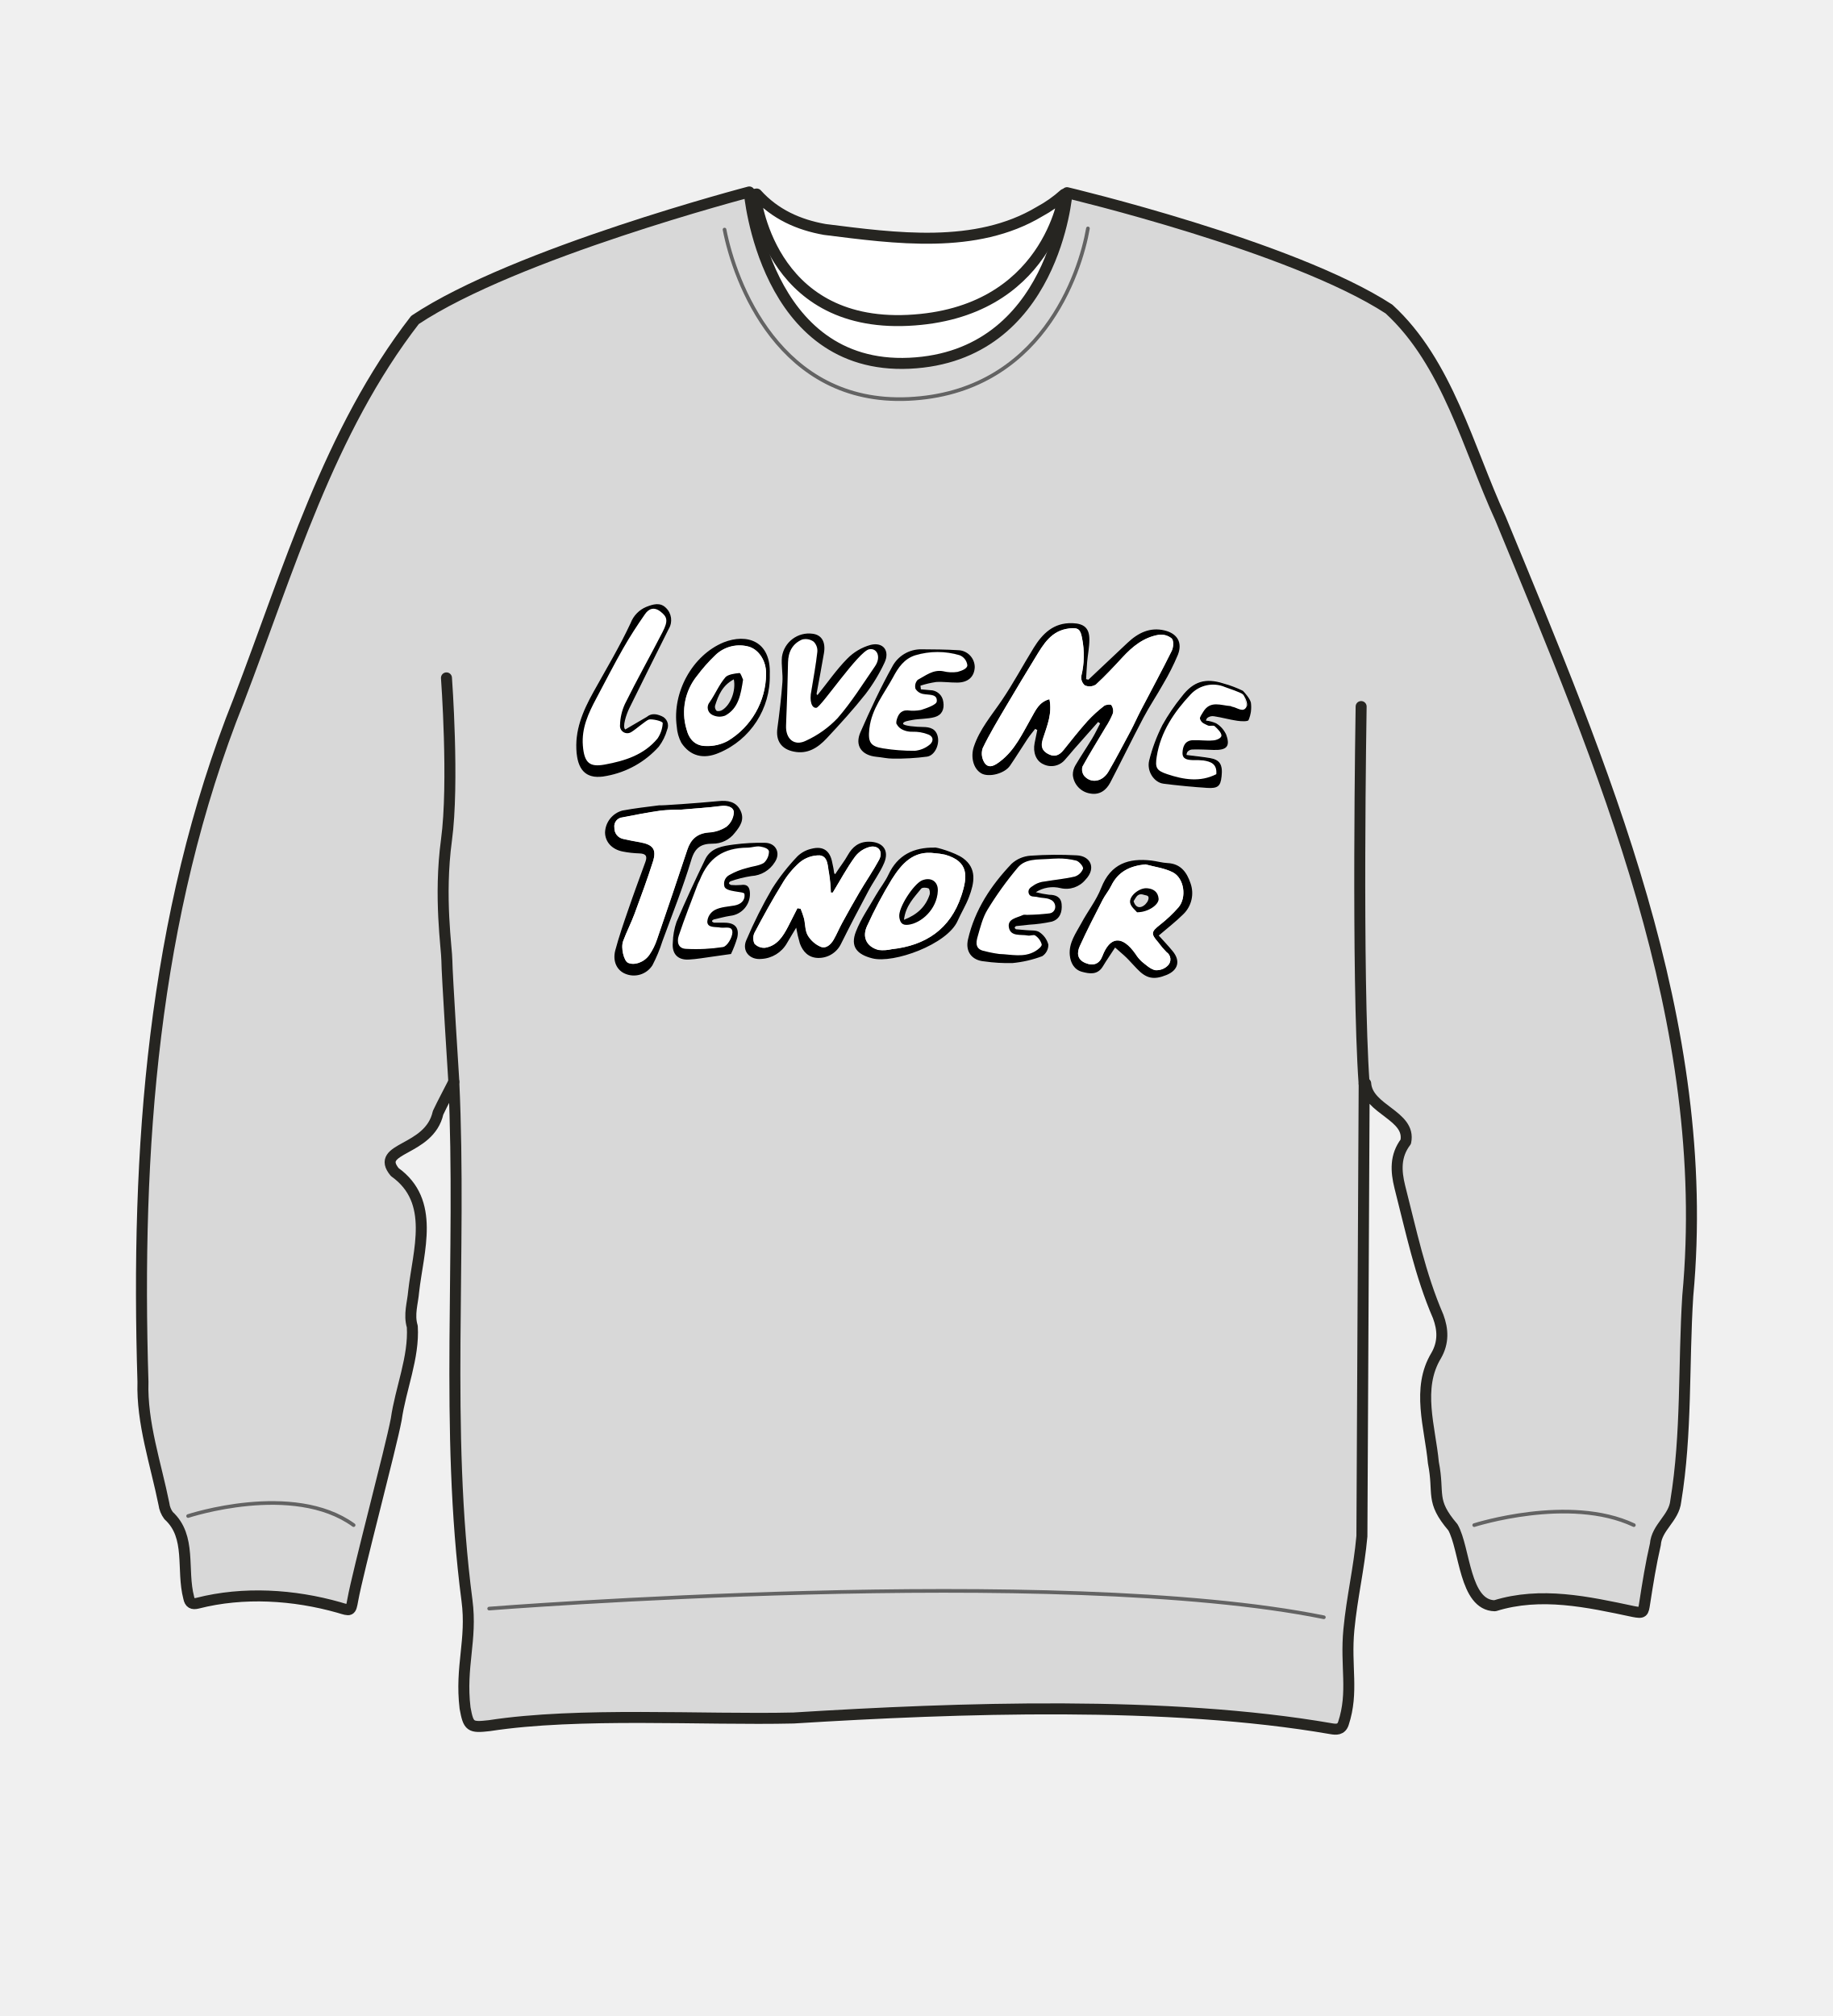
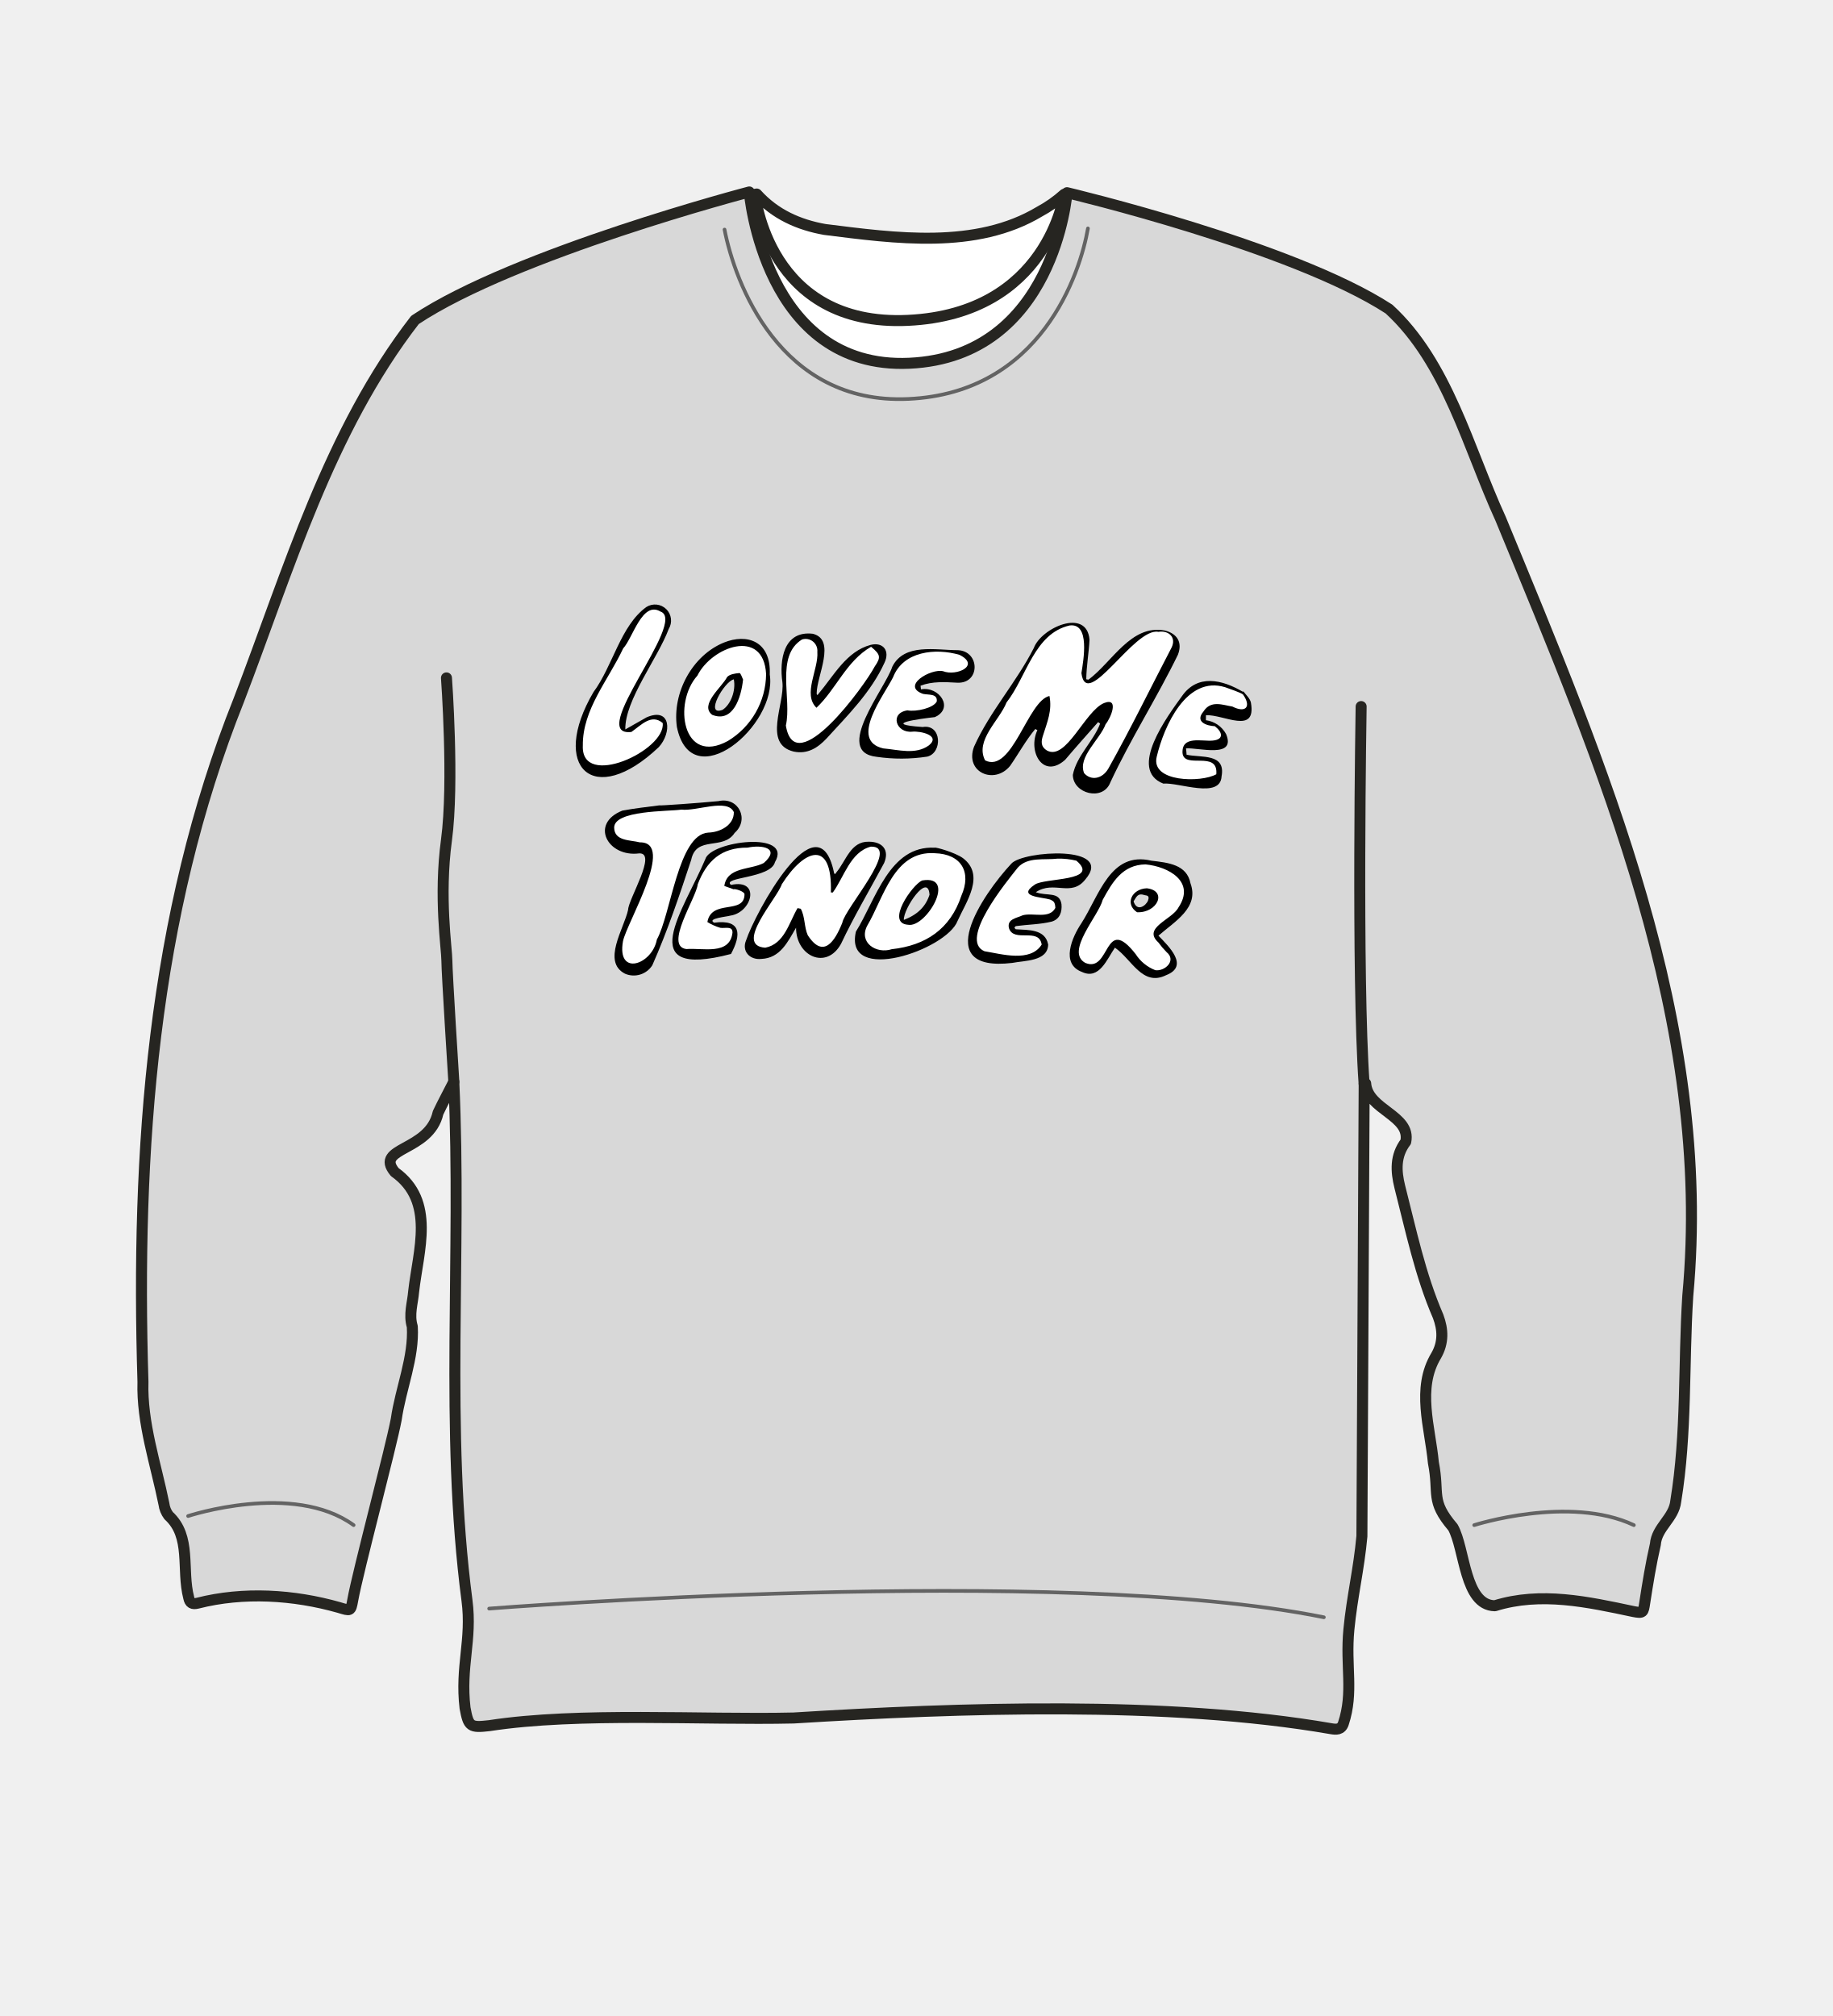
<svg xmlns="http://www.w3.org/2000/svg" width="500" height="550" viewBox="0 0 500 550">
  <path fill="#fff" d="M200.72 70.19h104.81v38.7H200.72z" />
  <path d="M409.37 141.51c-8.82-19.21-14.51-42.61-30.45-57.2-26.39-17.18-87.83-31.74-87.83-31.74s-3.33 44.71-43 46.53-43.68-46.73-43.68-46.73-63.87 16.71-91.19 34.91C89.71 117.63 78.76 155.52 65.15 191 41.56 250 37.05 313.94 39 377c-.35 11.19 3.49 22.28 5.72 33.31a6.66 6.66 0 001.28 3.17c6.31 5.76 3.46 14.67 5.49 22.43.3 1.47 1 1.81 2.41 1.47 12.51-3.2 26.22-2.34 38.6 1.18 3.13.94 3.17 1.12 3.74-2.05 1.44-8 10.36-41.32 11.86-49.29 1.19-8.37 4.89-16.88 4.38-25.31-1-3.31.12-6.43.37-9.58 1.26-11.18 6-24.61-5.15-32.56-5.69-6.88 9.44-5.51 11.81-16.18 1.35-2.86 2.87-5.64 4.29-8.46 2.21 47.15-2.55 94.71 3.6 141.53 1.41 10.78-1.88 18-.53 29.31.94 5.1 1.39 5.42 6.62 4.82 24.35-3.76 58.37-1.51 83-2.09 45-2.79 102.06-4.81 146.65 2.92 1.35.24 2.76.34 3.35-1.43 2.84-8.59.53-15.56 1.5-25.63.87-9 2.74-16.47 3.55-25.45q.3-61.71.62-123.46l.41-.08c.5 7.25 12.44 8.69 10.93 15.93-2.92 3.84-2.68 8-1.61 12.33 3.05 11.88 5.55 24 10.45 35.3 1.35 3.61 1.5 7.12-.51 10.65-5.47 9-1.69 19.57-.79 29.27 1.72 8.67-.95 10.26 5.33 17.63 3.31 5.85 3.1 21.26 11.44 21.4 12.54-3.9 25.32-1.07 37.8 1.58 2.67.51 2.68.28 3.08-2.32.83-5.36 1.69-10.73 2.91-16 .35-4.69 5.07-7.12 5.56-11.78 3.05-18.51 2.09-37.3 3.28-56 6.93-74.65-23.26-144.56-51.07-212.05z" fill="#d8d8d8" stroke="#262521" stroke-linecap="round" stroke-linejoin="round" stroke-width="3" />
-   <path d="M121.8 184.94s2.11 28.62 0 44.25.11 29.69.11 32.87 1.9 33.07 1.9 33.07m247.52-102.37s-1.25 73.85.81 102.89" fill="none" stroke="#262521" stroke-linecap="round" stroke-linejoin="round" stroke-width="3" />
-   <path d="M51.32 413.6s28.66-9.48 45.15 2.48m305.71 0s25.94-8.31 43.55 0M197.66 62.63c2.77 14.3 15 47.82 50.14 46.21 36.25-1.66 46.89-34.35 49-46.52M133.45 438.85s155.28-12.31 227.71 2.37" fill="none" stroke="#636363" stroke-linecap="round" stroke-linejoin="round" />
+   <path d="M121.8 184.94s2.11 28.62 0 44.25.11 29.69.11 32.87 1.9 33.07 1.9 33.07M371.33 192.76s-1.25 73.85.81 102.89" fill="none" stroke="#262521" stroke-linecap="round" stroke-linejoin="round" stroke-width="3" />
+   <path d="M51.32 413.6s28.66-9.48 45.15 2.48M402.18 416.08s25.94-8.31 43.55 0M197.66 62.63c2.77 14.3 15 47.82 50.14 46.21 36.25-1.66 46.89-34.35 49-46.52M133.45 438.85s155.28-12.31 227.71 2.37" fill="none" stroke="#636363" stroke-linecap="round" stroke-linejoin="round" />
  <path d="M283.61 57.72C266.25 68.15 244.15 65 225 62.6c-7.1-1.26-13.56-4.12-18.56-9.67L206 53s3.41 36.22 41.7 34.4S290.32 53 290.32 53a34.54 34.54 0 01-6.71 4.72z" fill="#fff" stroke="#262521" stroke-linecap="round" stroke-linejoin="round" stroke-width="3" />
-   <path d="M288.58 234a28.23 28.23 0 015.07.82c.81.28 1.94 1.63 1.8 2.2a3.6 3.6 0 01-2.25 2.14c-2.7.64-5.49.88-8.24 1.35a6.56 6.56 0 00-2.67.85 9.33 9.33 0 00-1.69 2.27 16.41 16.41 0 002.5 1.13c1.12.3 2.41.15 3.39.66.82.42 1.85.53 1.92 2.29a2.3 2.3 0 01-2.05 1.49 57.87 57.87 0 01-5.9.41c-.48 0-1-.13-1.44.06-1.63.78-4.33 1-3.78 3.47s3.25 1.73 5.1 2.1c.68.14 1.64-.34 2.07 0a4.36 4.36 0 011.77 2.43c.08.55-1.06 1.45-1.82 1.89-3.1 1.8-6.47.83-9.73.73a31.12 31.12 0 01-4.07-.8c-2.49-.44-2.39-2.21-1.88-3.93.75-2.53 1.37-5.22 2.73-7.42a93.13 93.13 0 018.26-11.47c2.08-2.45 5.43-2.12 8.4-2.32.83-.05 1.66-.08 2.49-.12zm-42.93-36.34c.51 1.63 1.64 2 3.27 2a11.16 11.16 0 014.41.78c1.59.69 1.32 2.11.11 2.94a7.46 7.46 0 01-3.81 1.5 52.37 52.37 0 01-8.66-.65c-3.6-.55-4.18-1.81-3.78-5.38.61-5.44 4-9.49 6.45-14 1.39-2.63 3.06-5.13 6.16-6.06a21.08 21.08 0 0112 0c1 .28 3 1.66 2.81 2.77s-2.26 1.62-3.35 1.89a10 10 0 01-3.94-.19c-2.77-.5-4.77 1.22-6.93 2.36a2.55 2.55 0 00-.61 2.39 3.05 3.05 0 002.06 1.43c1.56.34 4-.13 3.76 2.07-.08.91-2.7 1.8-4.29 2.32a11.34 11.34 0 01-3.69.11c-1.92-.05-2.61 1.26-3 2.77-.07.28.72.77 1.1 1.15zm-22.91-4.57c5.41-5.12 8.13-12.74 14.9-16.64 2.54 2.11 2.76 2.84 1 5.37-3.29 4.78-6.38 9.74-10.17 14.1a28 28 0 01-8.61 6.15c-3.24 1.62-5.63-.51-5.47-4.13.25-5.75.42-11.49.54-17.24.05-2.9 1.25-5.12 3.87-6.24a3.74 3.74 0 013.14.6 3.5 3.5 0 011 2.76c-.4 3.54-1 7-1.62 10.56-.24 1.73-.58 3.45 1.42 4.71zm-40.31-21.49a4.64 4.64 0 00-.73-5.75c-1.61-1.63-3.54-1-5.36-.3a7.74 7.74 0 00-4.29 4.4c-3 6.44-6.69 12.59-10.15 18.82-2.9 5.22-5.22 10.57-4.59 16.76.52 5.06 3.06 7.18 8.08 6.18a25.29 25.29 0 0014.34-8 13.91 13.91 0 002.28-4.61 2.81 2.81 0 00-1.57-3.76c-1.32-.57-2.73-.83-4 .24l-5.85 3.42-.89-.61c.65-1.72 1.17-3.51 2-5.15 3.52-7.24 7.15-14.44 10.73-21.64zm20.68 72.34c.3 1.77-.9 2.86-2.73 3.18s-3.72.39-5.27 1.18c-1 .51-1.44 2.13-2.13 3.25a14.6 14.6 0 003.51 1.57c1.31.22 3.39-.6 3.34 1.33 0 1.41-1.43 3.75-2.55 4a48.46 48.46 0 01-10 .5c-2.34 0-2.64-2-2.1-3.6 1.58-4.74 3.43-9.39 5.19-14.07.14-.38.38-.73.53-1.1 2.43-6.09 6.46-8.81 13.07-8.86 1.15 0 2.33-.48 3.43-.3.9.14 3 .69 2.94 1.17a5.23 5.23 0 01-1.95 3.32c-1.35.81-3.13.9-4.68 1.4a18.81 18.81 0 00-4.74 1.9c-.77.51-.92 1.94-1.35 3l2.55.92c.17-.35 2.83.39 2.94 1.21zm138.16-52.2a5.5 5.5 0 00-1.45-2.36 1 1 0 00-.14-.16c-.21-.25-.42-.5-.59-.75 0 .11.07.23.11.34a16.29 16.29 0 00-2.56-1.4c-.93-.33-1.87-.65-2.81-1-4.92-1.59-8.25-.63-11.41 3.51a54.12 54.12 0 00-5.3 7.8 45.89 45.89 0 00-3.62 9.68c-.73 2.95 1.35 6 3.86 6.34 3.95.51 7.92.88 11.9 1.15 3 .2 3.72-.47 4-3.11.36-3.28-.46-4.6-3.28-5.06-2.07-.34-4.18-.55-6.27-.82 0-.23-.11-1.49-.16-1.73.61-.27 1.22.27 1.84.25 1.91-.06 3.82.07 5.73.12 3.57.1 4.6-1 3.37-4.27-.49-1.32-1.72-2-2.95-3a7.86 7.86 0 00-2.55-.8v-1.37a6.19 6.19 0 012.19.21c2.12.32 4.19.92 6.31 1.23 1.05.16 2.93.24 3.1-.19a9 9 0 00.68-4.61z" fill="#fff" />
-   <path d="M296.93 185.43l10.66-10.05c2.85-2.69 6.11-4.36 10.14-3.38 3.46.85 4.9 3.29 3.62 6.61a63.57 63.57 0 01-4 7.95c-1.73 3.1-3.73 6.06-5.39 9.2-3.1 5.87-6 11.84-9.06 17.72-1.11 2.11-2.9 3.48-5.49 3a5.61 5.61 0 01-4.73-5.07 5 5 0 01.67-2.56c1.46-2.5 3.1-4.89 4.6-7.37.8-1.33 1.46-2.74 2.18-4.11l-.55-.41c-2.2 2.48-4.41 5-6.6 7.46-.82.93-1.59 1.92-2.43 2.83a4.85 4.85 0 01-5.9 1.25c-2-.87-2.9-3.25-2.4-5.76.23-1.2.48-2.39.73-3.58l-.57-.32c-.71.92-1.47 1.81-2.11 2.77-1.61 2.42-3.12 4.9-4.77 7.3-1.5 2.18-5.83 3.25-7.85 2.06-2.19-1.3-2.92-4.51-2-7.28 1.59-4.75 4.79-8.46 7.53-12.49 3.17-4.65 5.82-9.64 8.78-14.44 2.42-3.91 5.43-6.91 10.55-6.75 3.16.1 4.67 1.31 4.65 4.48 0 2.06-.43 4.12-.61 6.18-.13 1.54-.19 3.08-.28 4.61zm-10.63 5.32c.78 3.95-.61 7.16-1.69 10.41-.55 1.66-.86 3.2 1 4.35s3.22.69 4.5-.91c2.12-2.66 4.24-5.34 6.5-7.87a36.8 36.8 0 014.56-4.17c.46-.36 1.75-.48 2-.19a2.79 2.79 0 01.41 2.24 21.39 21.39 0 01-1.95 3.73c-2.12 3.6-4.35 7.13-6.35 10.79a2.88 2.88 0 00.49 2.56c1.88 2.13 5 1.58 6.6-1.23 2.1-3.62 4-7.34 6-11 1-1.89 1.86-3.85 2.85-5.75 2.8-5.39 5.71-10.73 8.4-16.17.47-.95.58-2.77 0-3.36a4.57 4.57 0 00-3.58-1c-4.06.7-7.11 3.19-9.85 6.15-2.35 2.54-4.71 5.09-7.26 7.42a3.21 3.21 0 01-3 .23 2.82 2.82 0 01-.93-2.54 23.66 23.66 0 00.21-10.29c-.44-2.41-1-3-3.44-2.7-5 .54-7.11 4.31-9.35 8-2.64 4.34-5.28 8.68-7.85 13.06-2.25 3.84-4.58 7.65-6.49 11.65a4.7 4.7 0 00.66 4.17c1.25 1.48 2.88.33 4.17-.65 4-3.06 6-7.54 8.4-11.74 1.18-2.03 2.04-4.38 4.99-5.19zM196 218.56c2.47-.25 4.8.08 6 2.55s-.06 4.31-1.55 6.12a7.49 7.49 0 01-6.06 2.94c-3.09 0-4.79 1.05-5.79 4.4-2.26 7.51-5.18 14.82-7.88 22.19a40.88 40.88 0 01-2.73 6.58 6 6 0 01-7.46 2.3c-2.19-.91-3.44-3.33-2.69-6.31 1-3.76 2.27-7.43 3.54-11.11 1.5-4.39 3.11-8.74 4.7-13.1.61-1.68 0-2.25-1.71-2.3a27.68 27.68 0 01-4.45-.5c-3-.58-4.81-2.63-4.86-5.19a6.43 6.43 0 014.75-6c3.33-.62 6.7-1 10.05-1.43-.01.15 10.77-.62 16.14-1.14zm-10.12 2.32a54.68 54.68 0 00-5.6.3c-3.5.5-7 1.16-10.44 1.85a2.44 2.44 0 00-2.23 2.8 3 3 0 002.39 3.07c1.52.35 3.06.64 4.6.91 3.57.64 4.59 1.94 3.53 5.3-1.52 4.78-3.26 9.49-5 14.19-.94 2.53-2.18 4.94-3.12 7.46-.7 1.87.21 5.42 1.31 5.93 1.7.78 4.41-.1 5.85-2.17a16.79 16.79 0 002.08-4.2q4.22-12.21 8.27-24.48c.93-2.8 2.64-4.41 5.73-4.69a9.92 9.92 0 004.9-1.55 5.43 5.43 0 002.06-4c-.14-1.48-1.91-1.89-3.64-1.66-3.36.4-6.75.59-10.69.94zM228.17 238c1-1.56 2.2-3.05 3.11-4.69 1.28-2.28 3-3.66 5.72-3.68 3.79 0 5.69 2.29 4.2 5.81-1.15 2.72-3 5.15-4.37 7.78-2.53 4.73-5 9.47-7.4 14.29a6.77 6.77 0 01-6.32 3.83c-2.53-.08-4.08-1.69-4.9-3.95a38.94 38.94 0 01-1-4.3c-.95 1.59-1.76 2.9-2.54 4.25a8.53 8.53 0 01-6.92 4.27c-3.22.34-5.42-2.16-4.16-5.09a126.49 126.49 0 017.1-14.16 57 57 0 016.87-8.75 8 8 0 013.84-2.06c3.21-.82 5.07.56 5.66 3.85.15.8.33 1.37.45 2.41s.49.56.66.19zm-1 5.52h-.53a40.48 40.48 0 00-.5-5.29c-.4-1.84-.2-4.6-2.55-4.85a8.28 8.28 0 00-5.48 1.94 23.7 23.7 0 00-4.84 5.95c-2.65 4.3-5.09 8.74-7.45 13.21a3.45 3.45 0 000 3 3.55 3.55 0 002.9 1.1c3.24-.53 4.85-3.07 6.24-5.74.87-1.68 1.71-3.37 2.57-5.06l.88.18a25.17 25.17 0 01.92 2.65c.36 1.53.26 3.28 1 4.57a7.71 7.71 0 003.46 3.1c1.53.66 2.82-.55 3.61-1.89.86-1.5 1.52-3.11 2.35-4.62 1.53-2.8 3.08-5.59 4.7-8.34 1.75-3 3.73-5.81 5.35-8.85 1.11-2.07 0-3.91-2.28-3.57a7.28 7.28 0 00-4.29 2.74c-2.23 3.06-4.03 6.46-6.03 9.74zm55.41-.11a27 27 0 003.66.7c1.79 0 3.19.6 3.38 2.54.21 2.15-.47 4.15-2.7 4.79a39.92 39.92 0 01-6.11.83c-1.22.15-2.44.26-3.66.39-.66.56-.17.59 0 .86.93.08 1.86.14 2.79.24 1.23.14 2.71-.07 3.62.55a5.87 5.87 0 012.44 3.39 3.69 3.69 0 01-1.66 3.16 31.51 31.51 0 01-8.13 1.88 46.54 46.54 0 01-7.7-.46c-3.39-.28-5.2-2.67-4.43-6 1.85-8.07 6.29-14.74 11.89-20.63a8.5 8.5 0 015.15-2.2 102.17 102.17 0 0112.62-.1c3.76.16 5.39 3.49 2.42 6.61a6.78 6.78 0 01-6.86 2.33 8.59 8.59 0 00-6.72 1.12zm6-9.2c-.83 0-1.66.07-2.49.12-3 .2-6.32-.13-8.4 2.32a93.13 93.13 0 00-8.26 11.47c-1.36 2.2-2 4.89-2.73 7.42-.51 1.72-.61 3.49 1.88 3.93a31.12 31.12 0 004.07.8c3.26.1 6.63 1.07 9.73-.73.76-.44 1.9-1.34 1.82-1.89a4.36 4.36 0 00-1.77-2.43c-.43-.33-1.39.15-2.07 0-1.85-.37-4.57.36-5.1-2.1s2.15-2.69 3.78-3.47c.4-.19 1 0 1.44-.06a57.87 57.87 0 005.9-.41 1.79 1.79 0 001.5-1.78 2.1 2.1 0 00-1.37-2c-1-.51-2.27-.36-3.39-.66-.87-.24-2.19.16-2.5-1.13s1-1.74 1.69-2.27a6.56 6.56 0 012.67-.85c2.75-.47 5.54-.71 8.24-1.35a3.6 3.6 0 002.25-2.14c.14-.57-1-1.92-1.8-2.2a19.78 19.78 0 00-5.11-.59zm-27.24-56.83c-3.3-.2-6.62-.22-9.94-.24a8.87 8.87 0 00-8 4.76c-3.21 5.77-6 11.79-8.65 17.83-1.63 3.67.29 6.35 4.37 6.74 1.49.13 3 .51 4.44.49a63.55 63.55 0 009.37-.54c2.09-.34 3.39-3.23 2.91-5.41s-2.05-2.67-4.13-2.68c-1.59 0-5.37-.29-5.34-.91s1.54-.8 2.53-1c2-.37 4.16-.24 6.11-.79s2.67-2.15 2.33-4.16a3.6 3.6 0 00-3.59-3.18l-2.52-.23-.12-1a27 27 0 014.28-1c1.9-.12 3.82.18 5.72.16 3 0 4.71-1.58 4.81-4.24a4.66 4.66 0 00-4.58-4.6zm-.12 5.93a10 10 0 01-3.94-.19c-2.77-.5-4.77 1.22-6.93 2.36a2.55 2.55 0 00-.61 2.39 3.05 3.05 0 002.06 1.43c1.56.34 4-.12 3.76 2.07-.08.91-2.7 1.8-4.29 2.32a11.34 11.34 0 01-3.69.11c-1.92-.05-2.61 1.26-3 2.77 0 .19-.22.84.14 1.11.69 1.39 2.66 2 4.17 1.94a11 11 0 014.41.77c1.59.69 1.32 2.11.11 2.94a7.46 7.46 0 01-3.81 1.5 52.37 52.37 0 01-8.66-.65c-3.6-.55-4.18-1.81-3.78-5.38.61-5.44 4-9.49 6.45-14 1.39-2.63 3.06-5.13 6.16-6.06a21.08 21.08 0 0112 0 3.37 3.37 0 012.13 2.74c-.01 1-1.59 1.52-2.68 1.83zm-37.94 5.99c2.59-3.22 4.95-6.65 7.84-9.58a14.2 14.2 0 016.42-3.79c3.46-.84 5.3 1.7 3.74 4.91a46.72 46.72 0 01-5.15 8.5c-3.33 4.21-6.95 8.19-10.62 12.11-2.39 2.55-5.2 4.39-9 3.59-3.33-.68-4.89-2.93-4.44-6.3.57-4.19 1.07-8.4 1.38-12.62.17-2.29-.35-4.64-.13-6.91a7.44 7.44 0 018.41-6.31c2.43.33 3.57 2.23 3.05 5.3-.62 3.66-1.32 7.3-2 11 .04.29.1.68.5.1zm-.54 3.79c-1.26.2-2-1.77-1.37-4.71.58-3.52 1.22-7 1.62-10.56a3.5 3.5 0 00-1-2.76 3.74 3.74 0 00-3.14-.6c-2.62 1.12-3.82 3.34-3.87 6.24-.12 5.75-.29 11.49-.54 17.24-.16 3.62 2.23 5.75 5.47 4.13a28 28 0 008.61-6.15c3.79-4.36 6.88-9.32 10.17-14.1 1.75-2.53.64-5.1-1.57-4.69-2.85.53-13.12 15.76-14.38 15.96zm93.38 62.14c1.2 1.34 2.57 2.76 3.81 4.28 2.17 2.65 1.48 5.19-1.69 6.48-3.49 1.41-5.51 1-8.05-1.68-1-1-1.9-2.09-2.91-3.07s-2-1.76-3.07-2.74c-1 1.6-2.25 3.32-3.32 5.12-1.44 2.42-3.64 2.07-5.73 1.5s-3.11-2.41-3.31-4.52c-.32-3.36 1.66-6 3.12-8.69 1.74-3.27 4.11-6.25 5.44-9.66 2.62-6.72 7.59-8.18 13.69-7.48 1.48.17 2.94.62 4.42.69 3.61.17 5.27 2.56 6.26 5.5a8 8 0 01-2 8.49c-2.03 2.02-4.32 3.77-6.66 5.78zm-3.62-19.41c-4.32.42-7.49 2-9.39 5.9-.64 1.32-1.63 2.46-2.3 3.77-2.14 4.19-4.32 8.37-6.25 12.66-.76 1.7-.83 3.56 1.5 4.55s3.9.2 4.66-1.81c2-5.44 5.41-5.85 9.08-.59a9.71 9.71 0 001.74 2.08c1.13.9 2.3 2 3.61 2.3a4.37 4.37 0 003.4-1.22 2.37 2.37 0 00-.32-3.71 23.12 23.12 0 01-2.23-2.65c-2.08-2.35-2-2.9.49-4.82a37.32 37.32 0 005-4.72c2.32-2.68 1.59-8-1.54-9.58-2.27-1.15-4.95-1.47-7.45-2.16zM182.43 171.6a4.64 4.64 0 00-.73-5.75c-1.61-1.63-3.54-1-5.36-.3a7.74 7.74 0 00-4.29 4.4c-3 6.44-6.69 12.59-10.15 18.82-2.9 5.22-5.22 10.57-4.59 16.76.52 5.06 3.06 7.18 8.08 6.18a25.29 25.29 0 0014.34-8 13.91 13.91 0 002.28-4.61 2.81 2.81 0 00-1.57-3.76c-1.32-.57-2.73-.83-4 .24l-5.85 3.42c-.89-.61.28-4.12 1.09-5.76 3.54-7.24 7.17-14.44 10.75-21.64zm-13.28 26.21a2 2 0 003.11 1.88c1-.56 4-3.18 4.77-3.39s3.63.37 3.77.95a8.26 8.26 0 01-1.42 4.23c-3.69 4.46-8.86 6.09-14.37 7.1-4.08.75-5.62-.34-6-5.17s1.53-8.85 3.67-12.88c2.42-4.55 4.76-9.14 7.31-13.62 1.82-3.2 3.84-6.31 5.95-9.33 1-1.47 2.44-2.14 4.25-.73s2.19 2.45.55 5.61c-3.38 6.57-7 13-10.27 19.63a14.7 14.7 0 00-1.32 5.72zm172.12-6.07c-.22-1.21-1.93-3-2.18-3.27a30.19 30.19 0 00-5.26-2c-4.92-1.59-8.25-.63-11.41 3.51a54.12 54.12 0 00-5.3 7.8 45.89 45.89 0 00-3.62 9.68c-.73 2.95 1.35 6 3.86 6.34 3.95.51 7.92.88 11.9 1.15 3 .2 3.72-.47 4-3.11.36-3.28-.46-4.6-3.28-5.06-2.07-.34-4.18-.55-6.27-.82 0-.23 0-.28.16-.73a1.75 1.75 0 011.52-.75c1.91-.06 3.82.07 5.73.12 3.57.1 4.6-1 3.37-4.27a7 7 0 00-2.72-3 9.17 9.17 0 00-2.78-.76 1.66 1.66 0 01.37-.71 2.37 2.37 0 011.85-.45c2.12.32 4.19.92 6.31 1.23 1.05.16 2.93.24 3.1-.19a9 9 0 00.65-4.71zm-2.17-3.23l1 4.21c-.84 1.91-2.57.31-3.93.09-.16 0-.3-.17-.46-.18-2.62-.17-5.52-1.6-7.44 1.54-.38.62-1 1.51-.91 1.89.41 1.3 1.32 1.41 2.14 1.85.52.28 1.51-.13 1.88.21.76.69 1.83 1.74 1.84 2.53s-1.52 1.35-2.35 1.35c-1.8.17-3.65-.14-5.46-.06-2.1.09-2.75 1.65-2.81 3.43s1.39 1.94 2.77 2a20.73 20.73 0 012.95.1c2 .31 3.74.93 3.5 3.74-4.41 2.25-8.92 1.49-13.38 0-3-1-3.35-1.78-2.87-4.83 1.07-6.73 4.75-12.14 9.24-16.93a8.36 8.36 0 019.41-2c.78.29 4.41 1.49 4.88 2s1.41 2.42 1.04 3.27z" />
-   <path d="M194.82 251.73h2.83c2.8 0 4.09 1.33 3.49 4.05a29.51 29.51 0 01-1.72 4.49c-2 .28-3.55.52-5.15.73-2.13.29-4.26.68-6.4.79-3 .15-4.61-1.6-4.32-4.65a18.72 18.72 0 011-5.59c2.47-5.79 5.11-11.5 7.86-17.16 1.55-3.16 4.83-3.59 7.86-4a56.65 56.65 0 018.44-.46c3 .05 4.33 2.83 2.67 5.28A8 8 0 01205 239a32.26 32.26 0 00-5.75 1.44c-.72.58-.29.74.17 1a16.43 16.43 0 002.72 0c1.86-.31 2.39.68 2.45 2.25a6 6 0 01-5.35 6.16c-1.52.23-3 .66-4.53 1-.94.47-.22.77.11.88zm2.78-10a2.7 2.7 0 011.35-3 18.81 18.81 0 014.74-1.9c1.55-.5 3.33-.59 4.68-1.4a4.26 4.26 0 001.41-3.06c0-.9-1.5-1.29-2.4-1.43-1.1-.18-2.28.29-3.43.3-6.61.05-10.64 2.77-13.07 8.86-.15.37-.39.72-.53 1.1-1.76 4.68-3.61 9.33-5.19 14.07-.54 1.62-.24 3.56 2.1 3.6a48.46 48.46 0 0010-.5c1.12-.22 2.52-2.56 2.55-4 0-1.93-2-1.11-3.34-1.33s-3.45.15-3.51-1.57a3.92 3.92 0 012.13-3.25c1.55-.79 3.49-.87 5.27-1.18s3-1.41 2.73-3.18c-.09-.74-5.24-.4-5.49-2.12zm65.1-7.62c3.92 2.82 3.09 6.82 1.65 10.62-.84 2.24-2.13 4.3-3.1 6.5-2.86 6.45-17.51 11.7-23.26 10.23-4.28-1.09-6.06-3.25-4.49-7.3 1.36-3.5 3.59-6.68 5.49-10 1.07-1.86 2.46-3.57 3.37-5.51 2.52-5.41 6.9-7.5 12.64-7.41.09-.24 5.5 1.29 7.7 2.87zm-7.7-1.34c-5.89-.84-9.08 3-11.73 7.15a119.68 119.68 0 00-6.69 12.62c-1.48 3.08-.2 5.75 3.09 6.63a10.5 10.5 0 003.59-.21c9.29-1 16-5.51 19-14.59 1.78-5.36 2-9.34-4.41-11.19a19.51 19.51 0 00-2.85-.41zM210 184a22.52 22.52 0 01-13.83 21.38c-4.29 1.88-7.92.86-10.28-2.71a10.94 10.94 0 01-1.26-4.43c-1.3-9.3 4.23-19.47 12.81-23 6.29-2.48 12.93-.42 12.56 8.76zm-1.05-.15c.14-3.65-2.13-7-5.13-7.56a9.48 9.48 0 00-8.82 2.56 45.12 45.12 0 00-4.8 5.44 15.9 15.9 0 00-2.95 14.6c.75 2.92 2.48 4.62 5.37 4.61a11.59 11.59 0 005.93-1.41 21.52 21.52 0 0010.45-18.2z" />
-   <path d="M286.3 190.75c-2.95.81-3.81 3.16-5 5.18-2.4 4.2-4.4 8.68-8.4 11.74-1.29 1-2.92 2.13-4.17.65a4.7 4.7 0 01-.66-4.17c1.91-4 4.24-7.81 6.49-11.65 2.57-4.38 5.21-8.72 7.85-13.06 2.24-3.67 4.36-7.44 9.35-8 2.46-.27 3 .29 3.44 2.7a23.66 23.66 0 01-.21 10.29A2.82 2.82 0 00296 187a3.21 3.21 0 003-.23c2.55-2.33 4.91-4.88 7.26-7.42 2.74-3 5.79-5.45 9.85-6.15a4.57 4.57 0 013.58 1c.58.59.47 2.41 0 3.36-2.69 5.44-5.6 10.78-8.4 16.17-1 1.9-1.85 3.86-2.85 5.75-2 3.69-3.89 7.41-6 11-1.63 2.81-4.72 3.36-6.6 1.23a2.88 2.88 0 01-.49-2.56c2-3.66 4.23-7.19 6.35-10.79a21.39 21.39 0 001.95-3.73 2.79 2.79 0 00-.41-2.24c-.23-.29-1.52-.17-2 .19a36.8 36.8 0 00-4.56 4.17c-2.26 2.53-4.38 5.21-6.5 7.87-1.28 1.6-2.65 2.05-4.5.91s-1.56-2.69-1-4.35c1.01-3.27 2.4-6.48 1.62-10.43zm-100.42 30.13c3.94-.35 7.33-.54 10.68-1 1.73-.23 3.5.18 3.64 1.66a5.43 5.43 0 01-2.06 4 9.92 9.92 0 01-4.9 1.55c-3.09.28-4.8 1.89-5.73 4.69q-4.08 12.25-8.27 24.48a16.79 16.79 0 01-2.08 4.2c-1.44 2.07-4.15 3-5.85 2.17-1.1-.51-2-4.06-1.31-5.93.94-2.52 2.18-4.93 3.12-7.46 1.74-4.7 3.48-9.41 5-14.19 1.06-3.36 0-4.66-3.53-5.3-1.54-.27-3.08-.56-4.6-.91a3 3 0 01-2.38-3.07 2.44 2.44 0 012.23-2.8c3.46-.69 6.94-1.35 10.44-1.85a54.68 54.68 0 015.6-.24zm41.32 22.61c2-3.28 3.82-6.68 6.07-9.77a7.28 7.28 0 014.29-2.74c2.28-.34 3.39 1.5 2.28 3.57-1.62 3-3.6 5.88-5.35 8.85-1.62 2.75-3.17 5.54-4.7 8.34-.83 1.51-1.49 3.12-2.35 4.62-.79 1.34-2.08 2.55-3.61 1.89a7.71 7.71 0 01-3.46-3.1c-.73-1.29-.63-3-1-4.57a25.17 25.17 0 00-.92-2.65l-.88-.18c-.86 1.69-1.7 3.38-2.57 5.06-1.39 2.67-3 5.21-6.24 5.74a3.55 3.55 0 01-2.9-1.1 3.45 3.45 0 010-3c2.36-4.47 4.8-8.91 7.45-13.21a23.7 23.7 0 014.84-5.95 8.28 8.28 0 015.48-1.94c2.35.25 2.15 3 2.55 4.85a40.48 40.48 0 01.5 5.29zm85.3-7.67c2.5.69 5.18 1 7.44 2.16 3.13 1.61 3.86 6.9 1.54 9.58a37.32 37.32 0 01-5 4.72c-2.44 1.92-2.57 2.47-.49 4.82a23.12 23.12 0 002.25 2.65 2.37 2.37 0 01.32 3.71 4.37 4.37 0 01-3.4 1.22c-1.31-.27-2.48-1.4-3.61-2.3a9.71 9.71 0 01-1.74-2.08c-3.67-5.26-7-4.85-9.08.59-.76 2-2.41 2.76-4.66 1.81s-2.26-2.85-1.5-4.55c1.93-4.29 4.11-8.47 6.25-12.66.67-1.31 1.66-2.45 2.3-3.77 1.88-3.88 5.06-5.48 9.38-5.9zm-2.3 13.06c3.05 0 6-2.1 5.87-3.7-.16-1.89-1.46-2.73-3.21-2.84-2.12-.13-4.92 2.17-4.53 4 .23 1.09 1.43 1.98 1.87 2.54zM255 232.77a19.51 19.51 0 012.86.41c6.41 1.85 6.19 5.83 4.41 11.19-3 9.08-9.72 13.58-19 14.59a10.5 10.5 0 01-3.59.21c-3.29-.88-4.57-3.55-3.09-6.63a119.68 119.68 0 016.69-12.62c2.61-4.13 5.8-7.99 11.72-7.15zm-7.25 19.52c3.57-.39 7.88-4.19 8.12-9.21.12-2.58-1.87-3.88-4.31-2.87-2.27.95-6.54 7.43-6.19 10 .18 1.53.78 2.26 2.35 2.08zM209 183.89a21.52 21.52 0 01-10.4 18.24 11.59 11.59 0 01-5.93 1.41c-2.89 0-4.62-1.69-5.37-4.61a15.9 15.9 0 012.95-14.6 45.12 45.12 0 014.8-5.44 9.48 9.48 0 018.82-2.56c2.98.6 5.25 3.91 5.13 7.56zm-6.27 1.55c-.22-.43-.65-1.84-1-1.82-1.17.1-2.71.32-3.38 1.11-1.79 2.12-3.19 4.56-4.77 6.85a2.23 2.23 0 00.71 3.44 4.29 4.29 0 003.53.2c3.63-1.96 4.25-5.65 4.89-9.78z" fill="#fff" />
-   <path d="M310.2 248.88c-.44-.56-1.64-1.45-1.87-2.55-.39-1.82 2.41-4.12 4.53-4 1.75.11 3.05.95 3.21 2.84.14 1.61-2.82 3.72-5.87 3.71zm-.95-3c.95 3 3.43 1.13 3.95-.24s-.44-1.31-.83-1.44c-2.06-.71-2.3.44-3.12 1.67zm-61.52 6.41c-1.58.18-2.18-.55-2.39-2.1-.35-2.55 3.92-9 6.19-10 2.44-1 4.43.29 4.31 2.87-.24 5.04-4.55 8.84-8.11 9.23zm-1.12-1.35c3.69-1.44 5.91-3.6 7-6.86.17-.52 0-1.58-.31-1.72-.57-.25-1.72-.28-2 .09-1.94 2.41-4.24 4.65-4.69 8.49zm-43.9-65.5c-.64 4.13-1.26 7.82-4.87 9.78a4.29 4.29 0 01-3.53-.2 2.23 2.23 0 01-.71-3.44c1.58-2.29 2.5-4.68 4.29-6.8.67-.79 2.69-1.06 3.86-1.16.31-.02.74 1.38.96 1.82zm-2.52-.1c-3.1 1.64-4.23 4.36-5.12 7.2a1.54 1.54 0 00.46 1.42 2 2 0 001.57-.29c2.23-1.4 3.71-5.26 3.09-8.33z" />
+   <path d="M324.78 241c-1-5.18-6.16-5.65-10.68-6.19-11.22-2.65-14.18 9.46-19.13 17.14-2.47 3.67-5.72 11 .19 13.21 4.75 2.25 6.85-3.54 9-6.62 4.61 3.16 7.49 10.72 14 7.49 6.37-2.48.63-7.9-2.12-10.76 4.43-3.89 11.16-7.62 8.74-14.27zm-11.58 4.67c-.52 1.37-3 3.25-3.95.24.82-1.23 1.06-2.38 3.12-1.68.39.09 1.35.04.83 1.4zM282.58 243.41c3 1.16 6.41-.32 7 3.24.21 2.15-.47 4.15-2.7 4.79-3.15.77-6.53.78-9.77 1.22-.66.56-.17.59 0 .86 3.45.23 8.05-.08 8.84 4.18-.12 4.62-6.44 4.32-9.79 5-22.51 2.67-8.14-18.65-.24-27.1 3.2-3.53 28.21-5.15 20.19 4.31-3.88 4.96-8.57.17-13.53 3.5zM262.7 234.11c-2.2-1.58-7.61-3.08-7.7-2.84-12.38-.66-16.09 14.24-21.5 22.89-3.33 14.59 24.75 5 27.74-2.93 2.34-5.23 7.6-12.44 1.46-17.12zm-9.12 10c-1.06 3.26-3.28 5.42-7 6.86-.21-2.97 6.61-13.12 7-6.89zM228.17 238c2.65-3.16 3.88-8.47 8.83-8.37 3.79 0 5.69 2.29 4.2 5.81-3.91 7.3-8.21 14.53-11.77 22.07-4 7.21-12.27 3.36-12.26-4.42-2.32 4-4.37 8.3-9.46 8.52-3.22.34-5.42-2.16-4.16-5.09 2.31-7.11 19.47-39.1 23.92-18.71.12 1.01.53.56.7.19zM194.82 251.73c7.45-1 7.45 3.23 4.6 8.53-27.14 7.11-12.79-12.11-7-25.88 1.44-4.95 24-7.77 19 .82-1.12 4.47-14.65 4.06-12 6.22 8.19-1.76 5.79 7.53-.18 8.38-.9.3-6.51.76-4.42 1.93zM261.34 177.38c-6.07 0-14.66-2-17.92 4.52-1.85 5.89-16.25 23.25-4.28 24.57a46.33 46.33 0 0013.81-.05c4.22-1 4-8.94-1.22-8.08-11.74-.8-.78-2.23 3.3-2.7 5.38-2.43 1.16-8.51-3.78-7.57l-.12-1c3.27-1.23 6.59-1 10-.82 6.34.32 6.26-8.6.21-8.87zM223.28 189.3c4.17-4.92 7.62-11.62 14.26-13.37 3.46-.84 5.3 1.7 3.74 4.91-3.66 8-9.93 14.22-15.77 20.61-2.39 2.55-5.2 4.39-9 3.59-8.45-2.08-2.4-12.91-3.06-18.92-.87-6 .29-14.14 8.28-13.22 6.51 1.61 1.05 11.56 1.07 16.25.02.34.08.73.48.15zM197.47 175.31c-8.58 3.5-14.11 13.67-12.81 23C188.6 217.62 212.15 198 210 184c.37-9.18-6.27-11.24-12.53-8.69zm-.37 18.36c-5 1.84.46-7.77 3.09-8.33.62 3.07-.86 6.93-3.09 8.33z" />
+   <path d="M293.65 234.81c6.68 5.7-8.76 4.63-11.36 6.54-5 3.33 1.91 3.36 4.2 4.06.82.42 1.35.53 1.42 2.29-1.64 3.12-6.06 1.22-8.89 2-1.63.78-4.33 1-3.78 3.47 1.27 4.16 8.21-.29 8.94 4.53-3.1 4.91-10.87 2.59-15.62 1.81-7.1-3.05 6.09-19 9.11-22.82 2.7-3 7.22-2 10.89-2.44a19.78 19.78 0 015.09.56zM248.92 199.61c2.12-.21 7.8 1 4.52 3.72-3.64 2.67-8.35 1.2-12.47.85-9.47-2.16.28-14.58 2.67-19.42 2.79-7.15 11.6-8 18.12-6.11 5.81 2.93-.85 5.89-4.48 4.47-3.28-.81-11.6 4-5.48 6.18 1.56.34 4-.13 3.76 2.07-.88 1.8-5.6 2.87-8 2.43-4.93.71-3.15 6.31 1.36 5.81zM222.74 193.09c5.41-5.12 8.13-12.74 14.9-16.64 2.54 2.11 2.76 2.84 1 5.37-2.58 5-21.73 31.49-24.25 16.12 1.67-7.34-2.92-18.95 4.41-23.48a3.22 3.22 0 014.18 3.36c.37 4.81-4.08 11.54-.24 15.27zM203.11 243.94c0 5.71-9 1.23-10.13 7.61a14.6 14.6 0 003.51 1.57c1.31.22 3.39-.6 3.34 1.33-.74 6.25-8.15 4.1-12.57 4.47-6.17-.76 2.66-13.88 3.09-17.67 2.44-6.42 6.47-10.05 13.6-10 3.91-.84 9.08.09 4.42 4.19-3.65 1.93-10 1-10.77 6.26l2.55.92c.19-.24 2.85.5 2.96 1.32z" fill="#fff" />
+   <path d="M341.27 191.74c-.22-1.22-1.45-2.24-2.18-3.27 0 .11.07.23.11.34-5.79-3.45-12.52-5-16.78 1.15-3.84 5.34-14.83 20-5.06 23.82 4.2-.39 15.58 4.3 15.9-2 1.17-6.35-5.58-5-9.55-5.88 0-.23-.11-1.49-.16-1.73 3.48-.25 13.75 2.82 10.94-3.9a7.34 7.34 0 00-5.5-3.78v-1.37c4.82-.25 13.79 5.41 12.28-3.38zM296.93 185.43c6.48-4.78 11.6-15.13 20.8-13.43 3.46.85 4.9 3.29 3.62 6.61-5.74 11.8-12.89 22.93-18.45 34.87-2 5.2-10.17 3.06-10.22-2.07 1-5.2 5.58-9.09 7.45-14l-.55-.41c-3 3.41-6.07 6.82-9 10.29-6 5.38-10.3-2.23-7.57-8.09l-.57-.32c-2.61 3.13-4.55 6.73-6.88 10.07-4.25 5.22-12.44 1.77-9.84-5.22 4.31-9.62 11.52-17.51 16.31-26.93 2-5.51 14.49-11.1 15.2-2.27-.18 3.59-.84 7.18-.89 10.79zM196 218.56c5.45-1.25 8.54 5 4.42 8.67-3.16 4.88-10.46.6-11.85 7.34-3.18 9.66-6.49 19.47-10.61 28.77a6 6 0 01-7.46 2.3c-6.35-3.27-.26-12.31.85-17.42.09-3 8.05-15.69 3-15.4-8.58 1.1-13.53-8.14-4.56-11.67 3.33-.62 6.7-1 10.05-1.43.01.13 10.79-.64 16.16-1.16zM182.43 171.6a4.39 4.39 0 00-6.09-6c-7.05 5.07-9.17 16.13-14.44 23.22-12 20.45 0 31.94 17.83 15 3.54-3.86 3.4-11-3.31-8.13l-5.83 3.31c-.15-8 8.85-19.37 11.84-27.4z" />
+   <path d="M334.22 187.48c-10.51-3.23-16.67 10.58-18.65 18.94-1.75 7 12.11 7.16 16.25 4.81.58-6.69-8.83-1.22-9.22-5.82-.21-4.8 5.22-3.08 8.27-3.37s2.69-2.27.55-3.92c-2.1-.09-5.56-1.11-3.11-4 2-3.18 5.23-1.79 7.9-1.36 3.68 1.87 5.23 0 2.89-3.3-.47-.46-4.1-1.69-4.88-1.98zM286.3 189.88c-5.92 1.26-10.16 21.24-17.55 17.57-2.85-5.47 3.9-10.87 5.84-15.81 5.49-7 7.53-18.78 17.2-21 5.66-.76 3.78 9.51 3.23 13 1.38 10.58 14.44-12.6 21-11.26 2.74-.47 5 1.47 3.58 4.32-5.74 11-11.16 22.15-17.24 33-1.63 2.81-4.72 3.37-6.6 1.23-1.82-4.4 4.34-9.19 5.86-13.35 1.38-1.61 3.84-7.45-.44-5.77-5.24 2.21-10.31 15.84-15.56 12.94-1.87-1.15-1.56-2.69-1-4.34 1.07-3.41 2.46-6.58 1.68-10.53zM185.88 220.88c4.21.49 12.55-3.15 14.32.68.06 3.54-3.72 5.51-7 5.59-8.18.48-10.16 22.29-14 29.17-1.26 6.87-11 10.24-9.24.44 1.06-5.12 14.41-27.09 4.59-26.95-2.62-.68-6.93-.3-7-4-.04-4.81 14.73-4.4 18.33-4.93zM227.2 243.49c3.1-4.24 4.78-11.06 10.36-12.51 8.32-.27-7.1 16.85-7.77 20.76-2 5-5.14 10-9.42 3.41-1-2.18-.71-5-1.91-7.22l-.88-.18c-2.35 4-3.59 9.79-8.81 10.8-8.64-.57 3.24-13.42 4.52-17.32 6.21-9.75 13.83-12.3 13.38 2.25zM312.5 235.82c6.28.6 13.72 4.7 9 11.74-1.71 3.35-9.93 5.52-5.5 9.54a23.12 23.12 0 002.25 2.65c2.85 2.34-.57 5.34-3.08 4.93a11.12 11.12 0 01-5.35-4.38c-8.69-11.11-6.81 5.28-13.73 2.4-5.59-3.05 3.62-12.82 4.74-17.21 2.65-4.86 5.38-9.56 11.67-9.67zm-2.3 13.06c5.58.21 8.34-5.88 2.66-6.54-4.07.15-6.1 4.26-2.66 6.54zM255 232.77c7.3.21 10.11 5.19 7.27 11.6-3 9.08-9.72 13.58-19 14.59-4.23 1.38-9.1-1.83-6.68-6.42 4.47-7.54 7.26-20.54 18.41-19.77zm-7.25 19.52c4.89.93 13.52-13.77 3.81-12.08-2.63 1.13-10.07 11.64-3.84 12.08zM209 183.89a21.52 21.52 0 01-10.4 18.24c-12.39 6.83-15.06-10.35-8.35-17.8 3.87-7.86 18.05-13.19 18.75-.44zm-6.27 1.55c-.22-.43-.65-1.84-1-1.82-1.17.1-2.71.32-3.38 1.11-1.41 2.75-7.6 7.55-4.06 10.29 5.76 2.28 7.91-4.84 8.42-9.58zM180.2 166.85c-5-3-7.52 7.16-10.2 10.06-4 8.58-11.11 16.62-11 26.5-.53 12 22.68 1.34 21.79-6.16-3.08-2.6-5.82.54-8.54 2.44-12.6 1.48 15.48-30.21 7.95-32.84z" fill="#fff" />
</svg>
